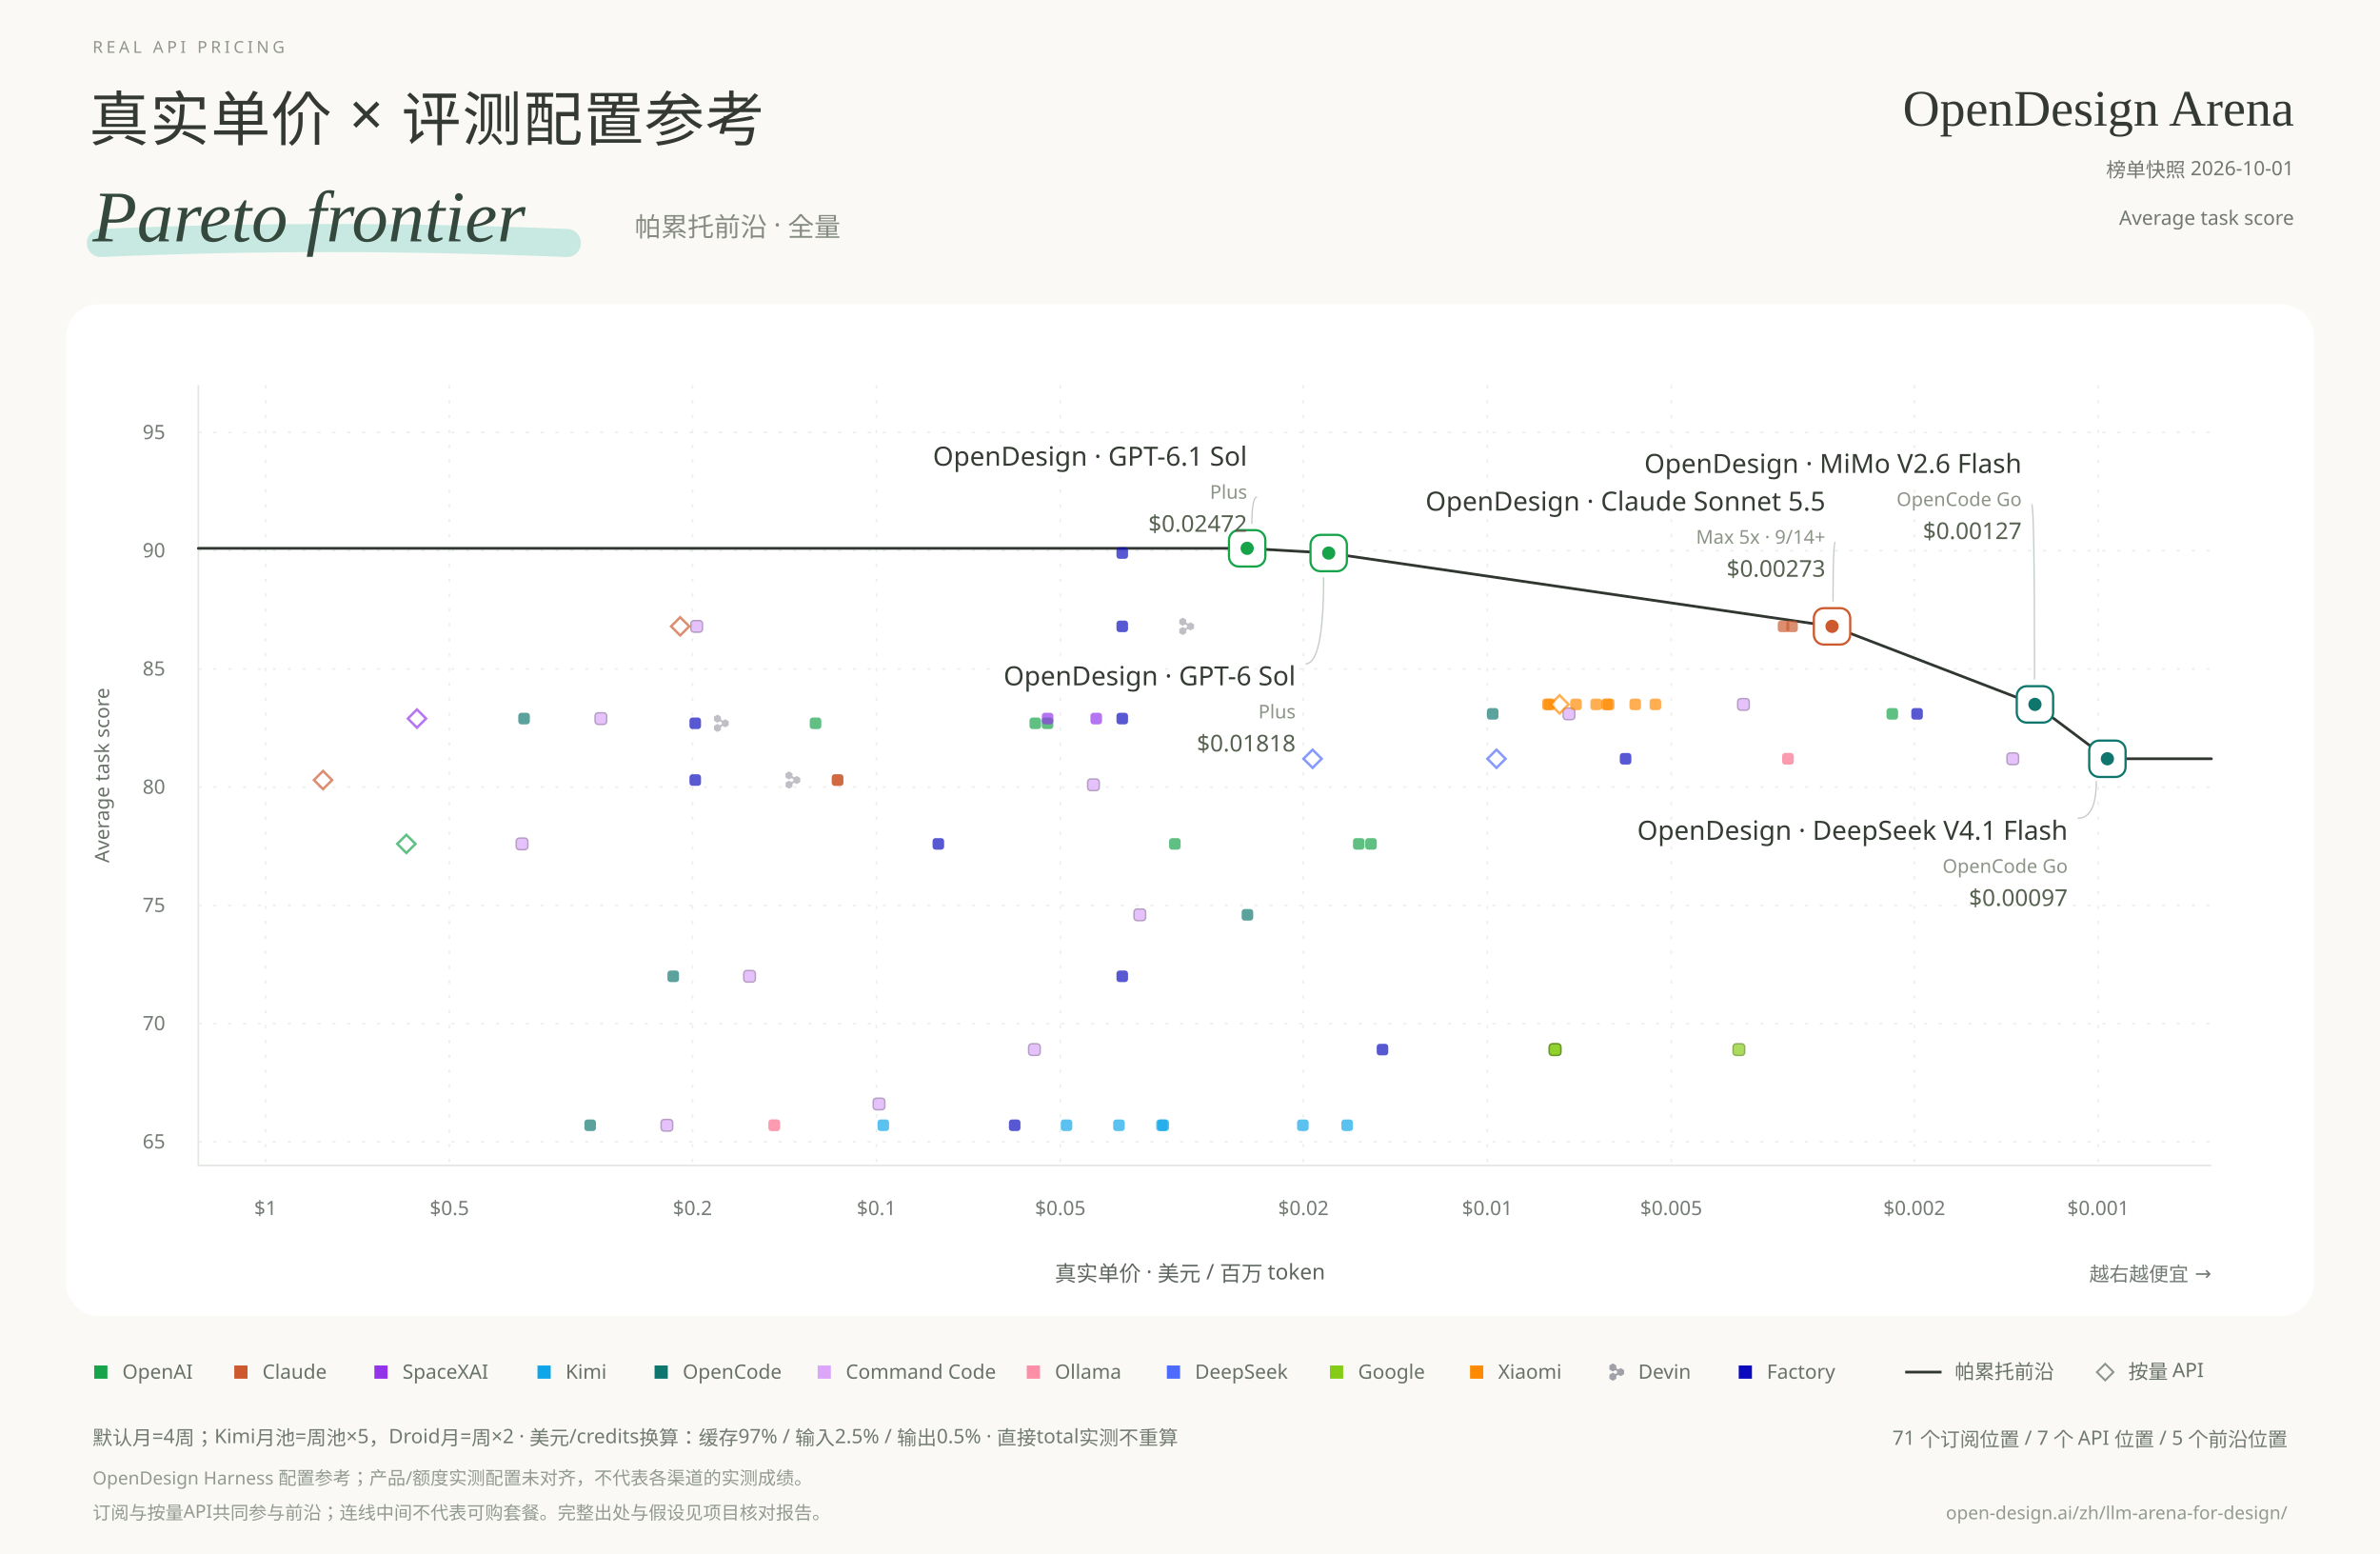
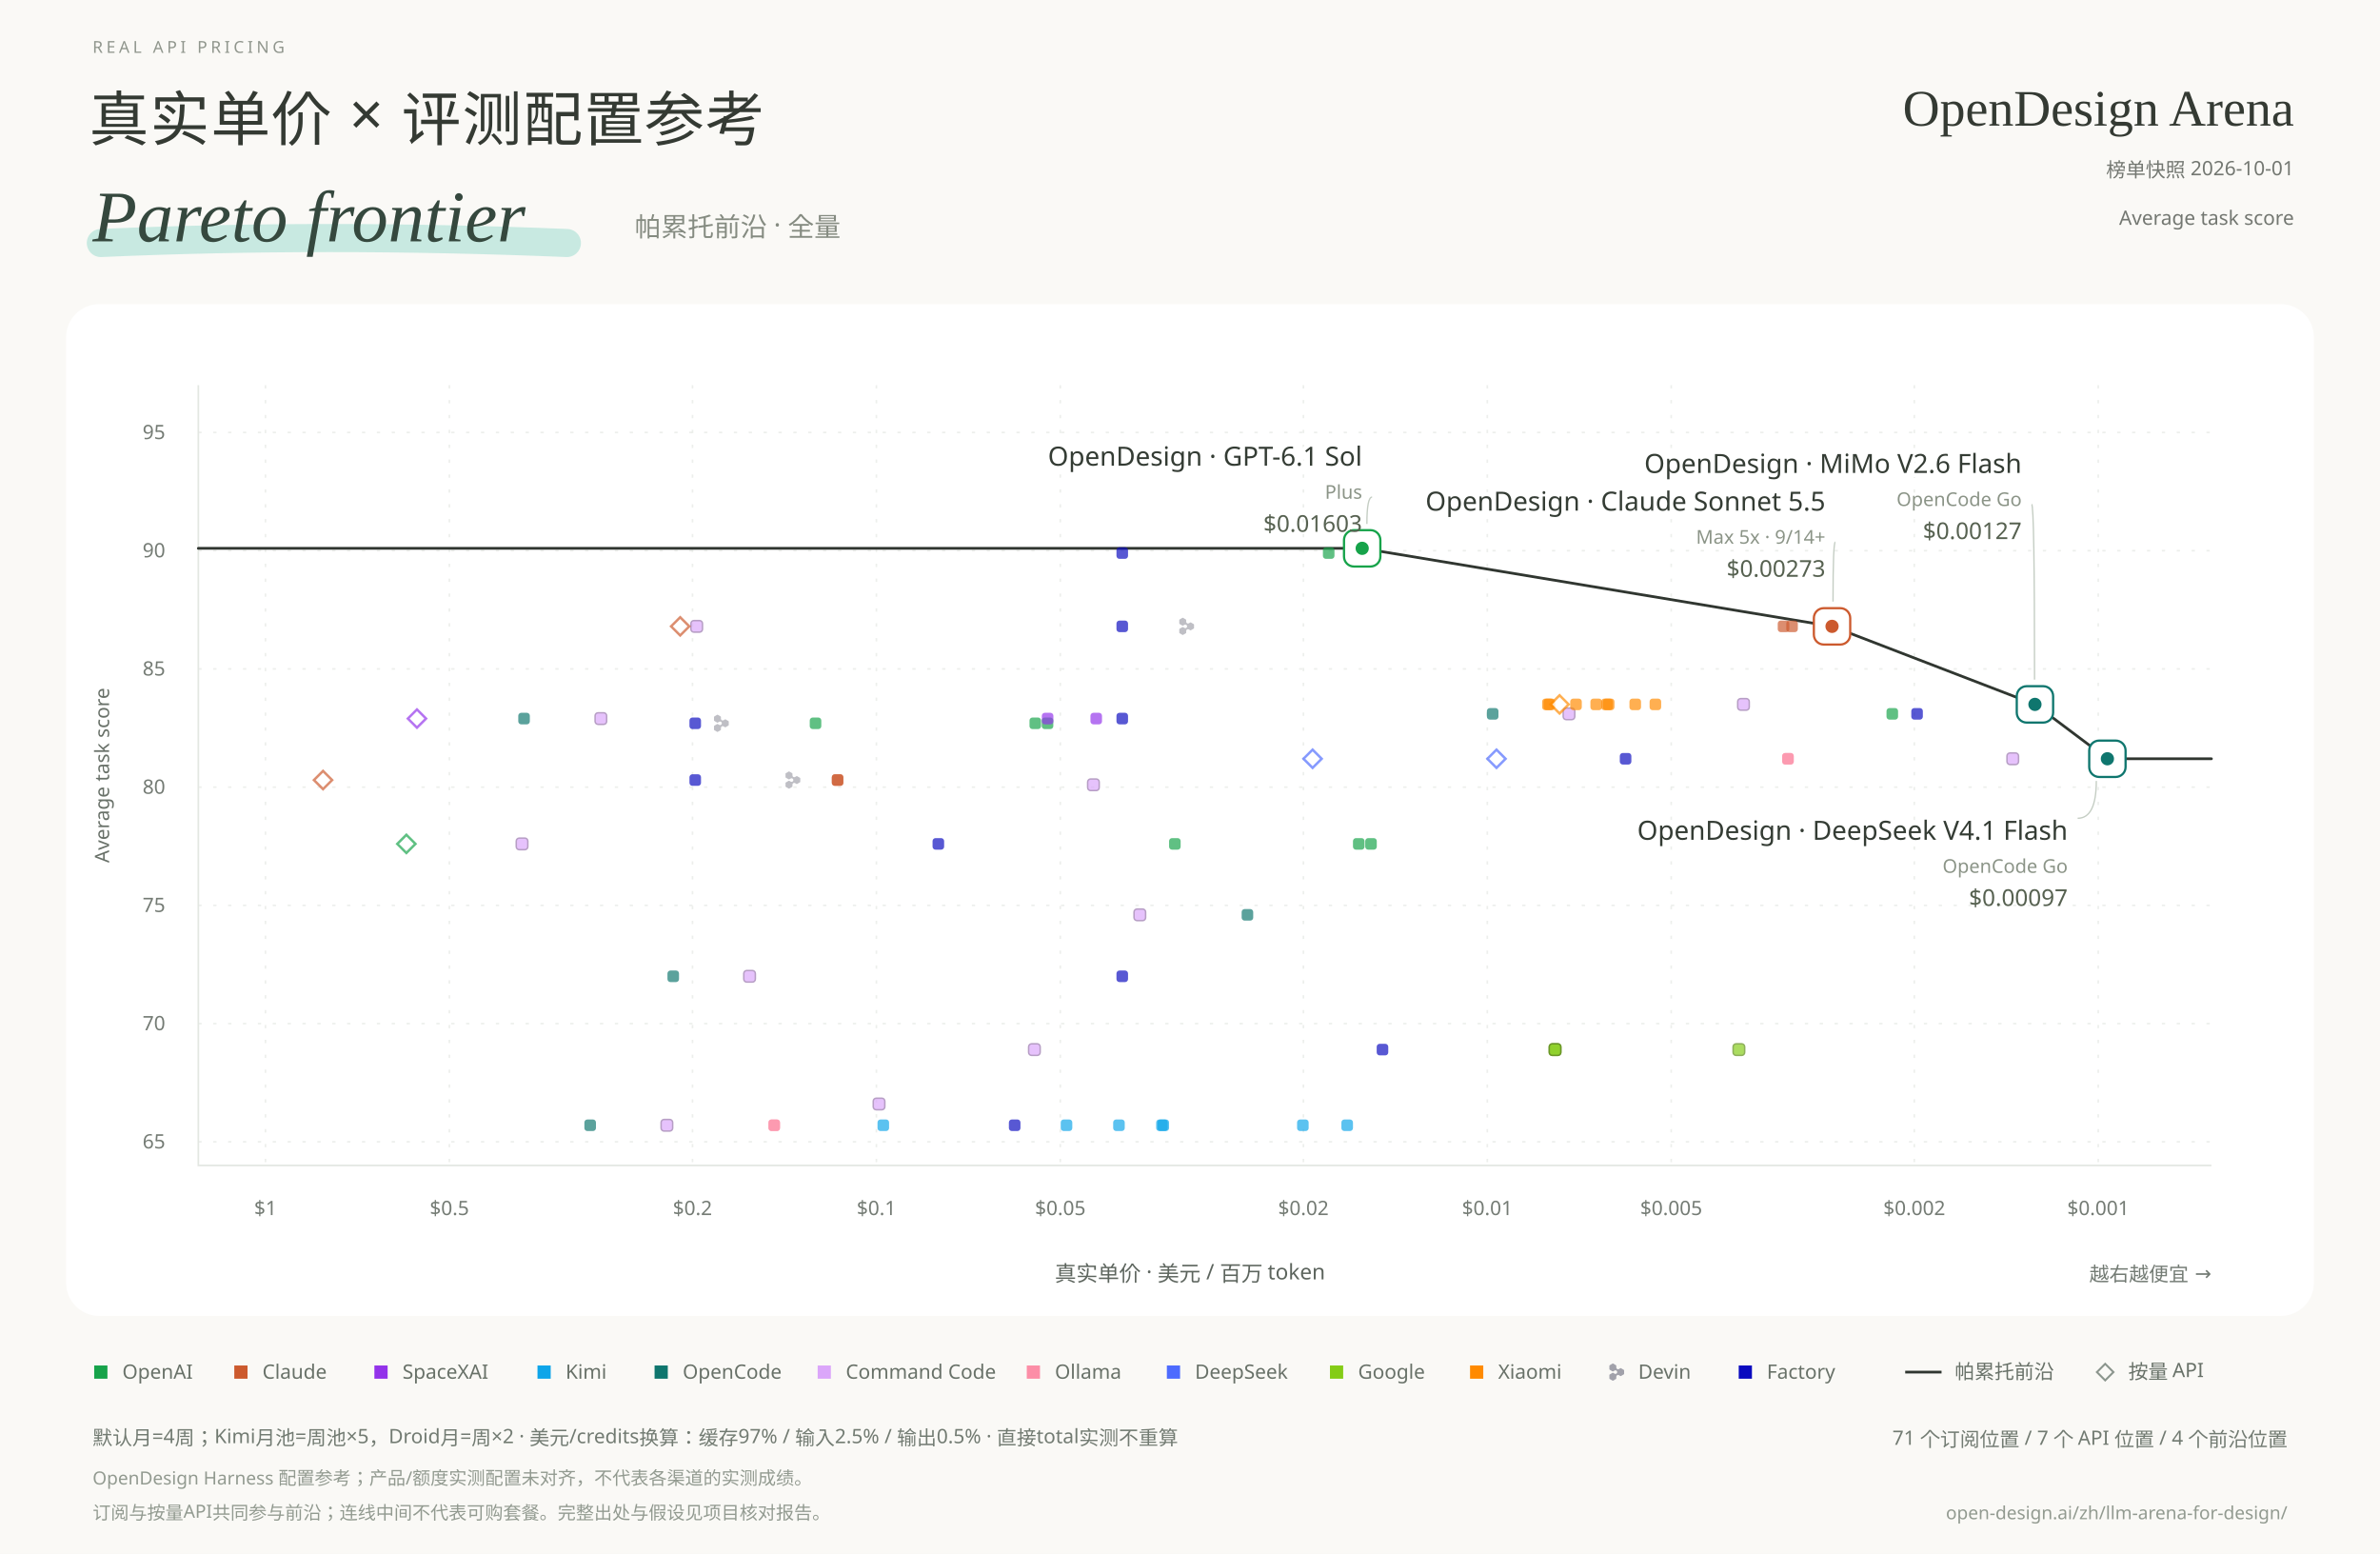
<svg xmlns="http://www.w3.org/2000/svg" width="1440" height="940" viewBox="0 0 1440 940" role="img" aria-labelledby="title desc">
  <style>text{font-family:"Microsoft YaHei","Segoe UI",sans-serif} .serif{font-family:"Times New Roman",serif} .number{font-family:"Segoe UI",sans-serif;font-variant-numeric:tabular-nums} .label-name{paint-order:stroke;stroke:#fff;stroke-width:5px;stroke-linejoin:round} .point:hover{opacity:1}</style>
  <rect width="1440" height="940" fill="#FAF9F6" />
  <text x="56.000" y="32.000" font-size="10" fill="#90968D" text-anchor="start" font-weight="400" letter-spacing="2.1">REAL API PRICING</text>
  <text x="54.000" y="85.000" font-size="36" fill="#343A33" text-anchor="start" font-weight="300" letter-spacing=".8">真实单价 × 评测配置参考</text>
  <path d="M61 147 Q197 141 343 147" stroke="#9FDDD0" stroke-width="17" stroke-linecap="round" opacity=".55" fill="none" />
  <text x="56.000" y="146.000" font-size="44" fill="#35483E" text-anchor="start" font-weight="400" class="serif" font-style="italic">Pareto frontier</text>
  <text x="384.000" y="143.000" font-size="16" fill="#858B81" text-anchor="start" font-weight="300">帕累托前沿 · 全量</text>
  <text x="1388.000" y="76.000" font-size="31" fill="#343A33" text-anchor="end" font-weight="400" class="serif">OpenDesign Arena</text>
  <text x="1388.000" y="107.000" font-size="12" fill="#737771" text-anchor="end" font-weight="400">榜单快照  2026-10-01</text>
  <text x="1388.000" y="136.000" font-size="12" fill="#737771" text-anchor="end" font-weight="400">Average task score</text>
  <rect x="40" y="184" width="1360" height="612" rx="20" fill="#FFFFFF" />
  <path d="M1269.513 233V705" stroke="#E8EBE7" stroke-dasharray="2 7" opacity=".8" />
  <text x="1269.513" y="735.000" font-size="12" fill="#747B74" text-anchor="middle" font-weight="400" class="number">$0.001</text>
  <path d="M1158.244 233V705" stroke="#E8EBE7" stroke-dasharray="2 7" opacity=".8" />
  <text x="1158.244" y="735.000" font-size="12" fill="#747B74" text-anchor="middle" font-weight="400" class="number">$0.002</text>
  <path d="M1011.154 233V705" stroke="#E8EBE7" stroke-dasharray="2 7" opacity=".8" />
  <text x="1011.154" y="735.000" font-size="12" fill="#747B74" text-anchor="middle" font-weight="400" class="number">$0.005</text>
  <path d="M899.885 233V705" stroke="#E8EBE7" stroke-dasharray="2 7" opacity=".8" />
  <text x="899.885" y="735.000" font-size="12" fill="#747B74" text-anchor="middle" font-weight="400" class="number">$0.01</text>
  <path d="M788.615 233V705" stroke="#E8EBE7" stroke-dasharray="2 7" opacity=".8" />
  <text x="788.615" y="735.000" font-size="12" fill="#747B74" text-anchor="middle" font-weight="400" class="number">$0.02</text>
  <path d="M641.526 233V705" stroke="#E8EBE7" stroke-dasharray="2 7" opacity=".8" />
  <text x="641.526" y="735.000" font-size="12" fill="#747B74" text-anchor="middle" font-weight="400" class="number">$0.05</text>
  <path d="M530.256 233V705" stroke="#E8EBE7" stroke-dasharray="2 7" opacity=".8" />
  <text x="530.256" y="735.000" font-size="12" fill="#747B74" text-anchor="middle" font-weight="400" class="number">$0.1</text>
  <path d="M418.987 233V705" stroke="#E8EBE7" stroke-dasharray="2 7" opacity=".8" />
  <text x="418.987" y="735.000" font-size="12" fill="#747B74" text-anchor="middle" font-weight="400" class="number">$0.2</text>
  <path d="M271.897 233V705" stroke="#E8EBE7" stroke-dasharray="2 7" opacity=".8" />
  <text x="271.897" y="735.000" font-size="12" fill="#747B74" text-anchor="middle" font-weight="400" class="number">$0.5</text>
  <path d="M160.628 233V705" stroke="#E8EBE7" stroke-dasharray="2 7" opacity=".8" />
  <text x="160.628" y="735.000" font-size="12" fill="#747B74" text-anchor="middle" font-weight="400" class="number">$1</text>
  <path d="M120 690.697H1338" stroke="#E8EBE7" stroke-dasharray="2 7" opacity=".8" />
  <text x="100.000" y="694.697" font-size="12" fill="#747B74" text-anchor="end" font-weight="400" class="number">65</text>
  <path d="M120 619.182H1338" stroke="#E8EBE7" stroke-dasharray="2 7" opacity=".8" />
  <text x="100.000" y="623.182" font-size="12" fill="#747B74" text-anchor="end" font-weight="400" class="number">70</text>
  <path d="M120 547.667H1338" stroke="#E8EBE7" stroke-dasharray="2 7" opacity=".8" />
  <text x="100.000" y="551.667" font-size="12" fill="#747B74" text-anchor="end" font-weight="400" class="number">75</text>
  <path d="M120 476.152H1338" stroke="#E8EBE7" stroke-dasharray="2 7" opacity=".8" />
  <text x="100.000" y="480.152" font-size="12" fill="#747B74" text-anchor="end" font-weight="400" class="number">80</text>
  <path d="M120 404.636H1338" stroke="#E8EBE7" stroke-dasharray="2 7" opacity=".8" />
  <text x="100.000" y="408.636" font-size="12" fill="#747B74" text-anchor="end" font-weight="400" class="number">85</text>
  <path d="M120 333.121H1338" stroke="#E8EBE7" stroke-dasharray="2 7" opacity=".8" />
  <text x="100.000" y="337.121" font-size="12" fill="#747B74" text-anchor="end" font-weight="400" class="number">90</text>
  <path d="M120 261.606H1338" stroke="#E8EBE7" stroke-dasharray="2 7" opacity=".8" />
  <text x="100.000" y="265.606" font-size="12" fill="#747B74" text-anchor="end" font-weight="400" class="number">95</text>
  <path d="M120 233V705H1338" fill="none" stroke="#E3E7E2" />
  <text x="66.000" y="469.000" font-size="12" fill="#697169" text-anchor="middle" font-weight="400" transform="rotate(-90 66 469.0)">Average task score</text>
  <text x="720.000" y="775.000" font-size="13" fill="#5D655E" text-anchor="middle" font-weight="400">真实单价 · 美元 / 百万 token</text>
  <text x="1338.000" y="775.000" font-size="12" fill="#737B74" text-anchor="end" font-weight="400">越右越便宜 →</text>
-   <path id="frontier" d="M120.000,331.691 L754.591,331.691 L803.915,334.552 L1108.461,378.891 L1231.230,426.091 L1275.066,458.988 L1338.000,458.988" fill="none" stroke="#303630" stroke-width="1.65" stroke-linecap="round" stroke-linejoin="round" />
+   <path id="frontier" d="M120.000,331.691 L824.179,331.691 L1108.461,378.891 L1231.230,426.091 L1275.066,458.988 L1338.000,458.988" fill="none" stroke="#303630" stroke-width="1.65" stroke-linecap="round" stroke-linejoin="round" />
  <g class="point" data-billing="subscription" data-frontier="false" data-price="0.032467532" data-score="77.6" data-x="710.839" data-y="510.479" transform="translate(710.839 510.479)">
    <rect x="-3.5" y="-3.5" width="7" height="7" rx="1.8" fill="#16A34A" opacity=".68" />
  </g>
  <g class="point" data-billing="subscription" data-frontier="false" data-price="0.016233766" data-score="77.6" data-x="822.108" data-y="510.479" transform="translate(822.108 510.479)">
    <rect x="-3.5" y="-3.5" width="7" height="7" rx="1.8" fill="#16A34A" opacity=".68" />
  </g>
  <g class="point" data-billing="subscription" data-frontier="false" data-price="0.015501473" data-score="77.6" data-x="829.517" data-y="510.479" transform="translate(829.517 510.479)">
    <rect x="-3.5" y="-3.5" width="7" height="7" rx="1.8" fill="#16A34A" opacity=".68" />
  </g>
  <g class="point" data-billing="subscription" data-frontier="false" data-price="0.12578616" data-score="82.7" data-x="493.429" data-y="437.533" transform="translate(493.429 437.533)">
    <rect x="-3.5" y="-3.5" width="7" height="7" rx="1.8" fill="#16A34A" opacity=".68" />
  </g>
-   <g class="point" data-billing="subscription" data-frontier="true" data-price="0.018181818" data-score="89.9" data-x="803.915" data-y="334.552" transform="translate(803.915 334.552)">
-     <rect x="-11" y="-11" width="22" height="22" rx="6" fill="#FFF" stroke="#16A34A" stroke-width="1.35" />
-     <circle r="4" fill="#16A34A" />
+   <g class="point" data-billing="subscription" data-frontier="false" data-price="0.018181818" data-score="89.9" data-x="803.915" data-y="334.552" transform="translate(803.915 334.552)">
+     <rect x="-3.5" y="-3.5" width="7" height="7" rx="1.8" fill="#16A34A" opacity=".68" />
  </g>
  <g class="point" data-billing="subscription" data-frontier="false" data-price="0.0021732044" data-score="83.1" data-x="1144.911" data-y="431.812" transform="translate(1144.911 431.812)">
    <rect x="-3.5" y="-3.5" width="7" height="7" rx="1.8" fill="#16A34A" opacity=".68" />
  </g>
-   <g class="point" data-billing="subscription" data-frontier="true" data-price="0.024721879" data-score="90.1" data-x="754.591" data-y="331.691" transform="translate(754.591 331.691)">
+   <g class="point" data-billing="subscription" data-frontier="true" data-price="0.016025641" data-score="90.1" data-x="824.179" data-y="331.691" transform="translate(824.179 331.691)">
    <rect x="-11" y="-11" width="22" height="22" rx="6" fill="#FFF" stroke="#16A34A" stroke-width="1.35" />
    <circle r="4" fill="#16A34A" />
  </g>
  <g class="point" data-billing="subscription" data-frontier="false" data-price="0.052465897" data-score="82.7" data-x="633.798" data-y="437.533" transform="translate(633.798 437.533)">
    <rect x="-3.5" y="-3.5" width="7" height="7" rx="1.8" fill="#16A34A" opacity=".68" />
  </g>
  <g class="point" data-billing="subscription" data-frontier="false" data-price="0.1793722" data-score="82.7" data-x="436.461" data-y="437.533" transform="translate(436.461 437.533)">
    <path transform="translate(-4.46 -5.23) scale(0.091)" d="M0 38.652V14.835C7.06768e-06 13.788 0.546 12.821 1.431 12.298L21.581 0.393C22.467 -0.131 23.558 -0.131 24.444 0.393L44.594 12.298C45.48 12.821 46.025 13.788 46.025 14.835V26.998C46.114 31.04 48.201 34.938 51.872 37.108C55.544 39.277 59.886 39.178 63.351 37.235L73.644 31.153C74.53 30.63 75.621 30.63 76.507 31.153L96.657 43.058C97.543 43.582 98.088 44.549 98.088 45.596V69.406C98.088 70.453 97.543 71.42 96.657 71.943L76.507 83.849C75.621 84.372 74.53 84.372 73.644 83.849L63.434 77.816C59.956 75.828 55.574 75.71 51.873 77.896C48.202 80.065 46.115 83.963 46.026 88.005V100.165C46.026 101.212 45.48 102.179 44.595 102.702L24.445 114.607C23.559 115.131 22.468 115.131 21.582 114.607L1.432 102.702C0.547 102.179 0.001 101.212 0.001 100.165V76.355C0.001 75.308 0.547 74.341 1.432 73.817L21.582 61.912C22.468 61.389 23.559 61.389 24.445 61.912L34.762 68.008C38.222 69.937 42.553 70.031 46.215 67.867C49.916 65.68 52.006 61.737 52.063 57.66C51.975 53.619 49.887 49.303 46.216 47.133C42.545 44.964 38.202 45.063 34.737 47.006L24.397 53.15C23.507 53.679 22.409 53.678 21.52 53.149L1.423 41.184C0.542 40.66 -7.06754e-06 39.695 0 38.652Z" fill="#A1A1AA" opacity="0.68" />
  </g>
  <g class="point" data-billing="subscription" data-frontier="false" data-price="0.031055901" data-score="86.8" data-x="717.974" data-y="378.891" transform="translate(717.974 378.891)">
    <path transform="translate(-4.46 -5.23) scale(0.091)" d="M0 38.652V14.835C7.06768e-06 13.788 0.546 12.821 1.431 12.298L21.581 0.393C22.467 -0.131 23.558 -0.131 24.444 0.393L44.594 12.298C45.48 12.821 46.025 13.788 46.025 14.835V26.998C46.114 31.04 48.201 34.938 51.872 37.108C55.544 39.277 59.886 39.178 63.351 37.235L73.644 31.153C74.53 30.63 75.621 30.63 76.507 31.153L96.657 43.058C97.543 43.582 98.088 44.549 98.088 45.596V69.406C98.088 70.453 97.543 71.42 96.657 71.943L76.507 83.849C75.621 84.372 74.53 84.372 73.644 83.849L63.434 77.816C59.956 75.828 55.574 75.71 51.873 77.896C48.202 80.065 46.115 83.963 46.026 88.005V100.165C46.026 101.212 45.48 102.179 44.595 102.702L24.445 114.607C23.559 115.131 22.468 115.131 21.582 114.607L1.432 102.702C0.547 102.179 0.001 101.212 0.001 100.165V76.355C0.001 75.308 0.547 74.341 1.432 73.817L21.582 61.912C22.468 61.389 23.559 61.389 24.445 61.912L34.762 68.008C38.222 69.937 42.553 70.031 46.215 67.867C49.916 65.68 52.006 61.737 52.063 57.66C51.975 53.619 49.887 49.303 46.216 47.133C42.545 44.964 38.202 45.063 34.737 47.006L24.397 53.15C23.507 53.679 22.409 53.678 21.52 53.149L1.423 41.184C0.542 40.66 -7.06754e-06 39.695 0 38.652Z" fill="#A1A1AA" opacity="0.68" />
  </g>
  <g class="point" data-billing="subscription" data-frontier="false" data-price="0.1369863" data-score="80.3" data-x="479.737" data-y="471.861" transform="translate(479.737 471.861)">
    <path transform="translate(-4.46 -5.23) scale(0.091)" d="M0 38.652V14.835C7.06768e-06 13.788 0.546 12.821 1.431 12.298L21.581 0.393C22.467 -0.131 23.558 -0.131 24.444 0.393L44.594 12.298C45.48 12.821 46.025 13.788 46.025 14.835V26.998C46.114 31.04 48.201 34.938 51.872 37.108C55.544 39.277 59.886 39.178 63.351 37.235L73.644 31.153C74.53 30.63 75.621 30.63 76.507 31.153L96.657 43.058C97.543 43.582 98.088 44.549 98.088 45.596V69.406C98.088 70.453 97.543 71.42 96.657 71.943L76.507 83.849C75.621 84.372 74.53 84.372 73.644 83.849L63.434 77.816C59.956 75.828 55.574 75.71 51.873 77.896C48.202 80.065 46.115 83.963 46.026 88.005V100.165C46.026 101.212 45.48 102.179 44.595 102.702L24.445 114.607C23.559 115.131 22.468 115.131 21.582 114.607L1.432 102.702C0.547 102.179 0.001 101.212 0.001 100.165V76.355C0.001 75.308 0.547 74.341 1.432 73.817L21.582 61.912C22.468 61.389 23.559 61.389 24.445 61.912L34.762 68.008C38.222 69.937 42.553 70.031 46.215 67.867C49.916 65.68 52.006 61.737 52.063 57.66C51.975 53.619 49.887 49.303 46.216 47.133C42.545 44.964 38.202 45.063 34.737 47.006L24.397 53.15C23.507 53.679 22.409 53.678 21.52 53.149L1.423 41.184C0.542 40.66 -7.06754e-06 39.695 0 38.652Z" fill="#A1A1AA" opacity="0.68" />
  </g>
  <g class="point" data-billing="subscription" data-frontier="false" data-price="0.0077450601" data-score="68.9" data-x="940.904" data-y="634.915" transform="translate(940.904 634.915)">
    <rect x="-3.5" y="-3.5" width="7" height="7" rx="1.8" fill="#84CC16" opacity=".68" stroke="#5A8B0F" stroke-width=".9" />
  </g>
  <g class="point" data-billing="subscription" data-frontier="false" data-price="0.0077481596" data-score="68.9" data-x="940.840" data-y="634.915" transform="translate(940.840 634.915)">
    <rect x="-3.5" y="-3.5" width="7" height="7" rx="1.8" fill="#84CC16" opacity=".68" stroke="#5A8B0F" stroke-width=".9" />
  </g>
  <g class="point" data-billing="subscription" data-frontier="false" data-price="0.0038742735" data-score="68.9" data-x="1052.101" data-y="634.915" transform="translate(1052.101 634.915)">
    <rect x="-3.5" y="-3.5" width="7" height="7" rx="1.8" fill="#84CC16" opacity=".68" stroke="#5A8B0F" stroke-width=".9" />
  </g>
  <g class="point" data-billing="subscription" data-frontier="false" data-price="0.11574074" data-score="80.3" data-x="506.790" data-y="471.861" transform="translate(506.790 471.861)">
    <rect x="-3.5" y="-3.5" width="7" height="7" rx="1.8" fill="#CC5A2E" opacity=".68" />
  </g>
  <g class="point" data-billing="subscription" data-frontier="false" data-price="0.052447552" data-score="82.9" data-x="633.854" data-y="434.673" transform="translate(633.854 434.673)">
    <rect x="-3.5" y="-3.5" width="7" height="7" rx="1.8" fill="#9333EA" opacity=".68" />
  </g>
  <g class="point" data-billing="subscription" data-frontier="false" data-price="0.043668122" data-score="82.9" data-x="663.262" data-y="434.673" transform="translate(663.262 434.673)">
    <rect x="-3.5" y="-3.5" width="7" height="7" rx="1.8" fill="#9333EA" opacity=".68" />
  </g>
  <g class="point" data-billing="subscription" data-frontier="false" data-price="0.02004111" data-score="65.7" data-x="788.286" data-y="680.685" transform="translate(788.286 680.685)">
    <rect x="-3.5" y="-3.5" width="7" height="7" rx="1.8" fill="#0EA5E9" opacity=".68" />
  </g>
  <g class="point" data-billing="subscription" data-frontier="false" data-price="0.048843188" data-score="65.7" data-x="645.283" data-y="680.685" transform="translate(645.283 680.685)">
    <rect x="-3.5" y="-3.5" width="7" height="7" rx="1.8" fill="#0EA5E9" opacity=".68" />
  </g>
  <g class="point" data-billing="subscription" data-frontier="false" data-price="0.016957862" data-score="65.7" data-x="815.103" data-y="680.685" transform="translate(815.103 680.685)">
    <rect x="-3.5" y="-3.5" width="7" height="7" rx="1.8" fill="#0EA5E9" opacity=".68" />
  </g>
  <g class="point" data-billing="subscription" data-frontier="false" data-price="0.097435897" data-score="65.7" data-x="534.426" data-y="680.685" transform="translate(534.426 680.685)">
    <rect x="-3.5" y="-3.5" width="7" height="7" rx="1.8" fill="#0EA5E9" opacity=".68" />
  </g>
  <g class="point" data-billing="subscription" data-frontier="false" data-price="0.04008222" data-score="65.7" data-x="677.017" data-y="680.685" transform="translate(677.017 680.685)">
    <rect x="-3.5" y="-3.5" width="7" height="7" rx="1.8" fill="#0EA5E9" opacity=".68" />
  </g>
  <g class="point" data-billing="subscription" data-frontier="false" data-price="0.033915725" data-score="65.7" data-x="703.833" data-y="680.685" transform="translate(703.833 680.685)">
    <rect x="-3.5" y="-3.5" width="7" height="7" rx="1.8" fill="#0EA5E9" opacity=".68" />
  </g>
  <g class="point" data-billing="subscription" data-frontier="false" data-price="0.034087016" data-score="65.7" data-x="703.025" data-y="680.685" transform="translate(703.025 680.685)">
    <rect x="-3.5" y="-3.5" width="7" height="7" rx="1.8" fill="#0EA5E9" opacity=".68" />
  </g>
  <g class="point" data-billing="subscription" data-frontier="false" data-price="0.37735849" data-score="82.9" data-x="317.072" data-y="434.673" transform="translate(317.072 434.673)">
    <rect x="-3.5" y="-3.5" width="7" height="7" rx="1.8" fill="#0F766E" opacity=".68" />
  </g>
  <g class="point" data-billing="subscription" data-frontier="false" data-price="0.0098000784" data-score="83.1" data-x="903.127" data-y="431.812" transform="translate(903.127 431.812)">
    <rect x="-3.5" y="-3.5" width="7" height="7" rx="1.8" fill="#0F766E" opacity=".68" />
  </g>
  <g class="point" data-billing="subscription" data-frontier="false" data-price="0.29411765" data-score="65.7" data-x="357.078" data-y="680.685" transform="translate(357.078 680.685)">
    <rect x="-3.5" y="-3.5" width="7" height="7" rx="1.8" fill="#0F766E" opacity=".68" />
  </g>
  <g class="point" data-billing="subscription" data-frontier="true" data-price="0.0012693255" data-score="83.5" data-x="1231.230" data-y="426.091" transform="translate(1231.230 426.091)">
    <rect x="-11" y="-11" width="22" height="22" rx="6" fill="#FFF" stroke="#0F766E" stroke-width="1.35" />
    <circle r="4" fill="#0F766E" />
  </g>
  <g class="point" data-billing="subscription" data-frontier="false" data-price="0.21505376" data-score="72" data-x="407.338" data-y="590.576" transform="translate(407.338 590.576)">
    <rect x="-3.5" y="-3.5" width="7" height="7" rx="1.8" fill="#0F766E" opacity=".68" />
  </g>
  <g class="point" data-billing="subscription" data-frontier="true" data-price="0.00096599691" data-score="81.2" data-x="1275.066" data-y="458.988" transform="translate(1275.066 458.988)">
    <rect x="-11" y="-11" width="22" height="22" rx="6" fill="#FFF" stroke="#0F766E" stroke-width="1.35" />
    <circle r="4" fill="#0F766E" />
  </g>
  <g class="point" data-billing="subscription" data-frontier="false" data-price="0.024697456" data-score="74.6" data-x="754.749" data-y="553.388" transform="translate(754.749 553.388)">
    <rect x="-3.5" y="-3.5" width="7" height="7" rx="1.8" fill="#0F766E" opacity=".68" />
  </g>
  <g class="point" data-billing="subscription" data-frontier="false" data-price="0.38022814" data-score="77.6" data-x="315.856" data-y="510.479" transform="translate(315.856 510.479)">
    <rect x="-3.5" y="-3.5" width="7" height="7" rx="1.8" fill="#DBA6FA" opacity=".68" stroke="#9571AA" stroke-width=".9" />
  </g>
  <g class="point" data-billing="subscription" data-frontier="false" data-price="0.0013799956" data-score="81.2" data-x="1217.810" data-y="458.988" transform="translate(1217.810 458.988)">
    <rect x="-3.5" y="-3.5" width="7" height="7" rx="1.8" fill="#DBA6FA" opacity=".68" stroke="#9571AA" stroke-width=".9" />
  </g>
  <g class="point" data-billing="subscription" data-frontier="false" data-price="0.055126792" data-score="68.9" data-x="625.856" data-y="634.915" transform="translate(625.856 634.915)">
    <rect x="-3.5" y="-3.5" width="7" height="7" rx="1.8" fill="#DBA6FA" opacity=".68" stroke="#9571AA" stroke-width=".9" />
  </g>
  <g class="point" data-billing="subscription" data-frontier="false" data-price="0.16129032" data-score="72" data-x="453.518" data-y="590.576" transform="translate(453.518 590.576)">
    <rect x="-3.5" y="-3.5" width="7" height="7" rx="1.8" fill="#DBA6FA" opacity=".68" stroke="#9571AA" stroke-width=".9" />
  </g>
  <g class="point" data-billing="subscription" data-frontier="false" data-price="0.28248588" data-score="82.9" data-x="363.555" data-y="434.673" transform="translate(363.555 434.673)">
    <rect x="-3.5" y="-3.5" width="7" height="7" rx="1.8" fill="#DBA6FA" opacity=".68" stroke="#9571AA" stroke-width=".9" />
  </g>
  <g class="point" data-billing="subscription" data-frontier="false" data-price="0.0073502389" data-score="83.1" data-x="949.303" data-y="431.812" transform="translate(949.303 431.812)">
    <rect x="-3.5" y="-3.5" width="7" height="7" rx="1.8" fill="#DBA6FA" opacity=".68" stroke="#9571AA" stroke-width=".9" />
  </g>
  <g class="point" data-billing="subscription" data-frontier="false" data-price="0.03705076" data-score="74.6" data-x="689.641" data-y="553.388" transform="translate(689.641 553.388)">
    <rect x="-3.5" y="-3.5" width="7" height="7" rx="1.8" fill="#DBA6FA" opacity=".68" stroke="#9571AA" stroke-width=".9" />
  </g>
  <g class="point" data-billing="subscription" data-frontier="false" data-price="0.044130627" data-score="80.1" data-x="661.570" data-y="474.721" transform="translate(661.570 474.721)">
    <rect x="-3.5" y="-3.5" width="7" height="7" rx="1.8" fill="#DBA6FA" opacity=".68" stroke="#9571AA" stroke-width=".9" />
  </g>
  <g class="point" data-billing="subscription" data-frontier="false" data-price="0.099009901" data-score="66.6" data-x="531.854" data-y="667.812" transform="translate(531.854 667.812)">
    <rect x="-3.5" y="-3.5" width="7" height="7" rx="1.8" fill="#DBA6FA" opacity=".68" stroke="#9571AA" stroke-width=".9" />
  </g>
  <g class="point" data-billing="subscription" data-frontier="false" data-price="0.22026432" data-score="65.7" data-x="403.494" data-y="680.685" transform="translate(403.494 680.685)">
    <rect x="-3.5" y="-3.5" width="7" height="7" rx="1.8" fill="#DBA6FA" opacity=".68" stroke="#9571AA" stroke-width=".9" />
  </g>
  <g class="point" data-billing="subscription" data-frontier="false" data-price="0.0038079281" data-score="83.5" data-x="1054.874" data-y="426.091" transform="translate(1054.874 426.091)">
    <rect x="-3.5" y="-3.5" width="7" height="7" rx="1.8" fill="#DBA6FA" opacity=".68" stroke="#9571AA" stroke-width=".9" />
  </g>
  <g class="point" data-billing="subscription" data-frontier="false" data-price="0.19685039" data-score="86.8" data-x="421.535" data-y="378.891" transform="translate(421.535 378.891)">
    <rect x="-3.5" y="-3.5" width="7" height="7" rx="1.8" fill="#DBA6FA" opacity=".68" stroke="#9571AA" stroke-width=".9" />
  </g>
  <g class="point" data-billing="subscription" data-frontier="false" data-price="0.0032199897" data-score="81.2" data-x="1081.796" data-y="458.988" transform="translate(1081.796 458.988)">
    <rect x="-3.5" y="-3.5" width="7" height="7" rx="1.8" fill="#FC8EA7" opacity=".68" />
  </g>
  <g class="point" data-billing="subscription" data-frontier="false" data-price="0.14695077" data-score="65.7" data-x="468.465" data-y="680.685" transform="translate(468.465 680.685)">
    <rect x="-3.5" y="-3.5" width="7" height="7" rx="1.8" fill="#FC8EA7" opacity=".68" />
  </g>
  <g class="point" data-billing="subscription" data-frontier="false" data-price="0.0032200001" data-score="81.2" data-x="1081.795" data-y="458.988" transform="translate(1081.795 458.988)">
    <rect x="-3.5" y="-3.5" width="7" height="7" rx="1.8" fill="#FC8EA7" opacity=".68" />
  </g>
  <g class="point" data-billing="subscription" data-frontier="false" data-price="0.14699397" data-score="65.7" data-x="468.418" data-y="680.685" transform="translate(468.418 680.685)">
    <rect x="-3.5" y="-3.5" width="7" height="7" rx="1.8" fill="#FC8EA7" opacity=".68" />
  </g>
  <g class="point" data-billing="subscription" data-frontier="false" data-price="0.0079575597" data-score="83.5" data-x="936.559" data-y="426.091" transform="translate(936.559 426.091)">
    <rect x="-3.5" y="-3.5" width="7" height="7" rx="1.8" fill="#FF8A00" opacity=".68" />
  </g>
  <g class="point" data-billing="subscription" data-frontier="false" data-price="0.0063694268" data-score="83.5" data-x="972.295" data-y="426.091" transform="translate(972.295 426.091)">
    <rect x="-3.5" y="-3.5" width="7" height="7" rx="1.8" fill="#FF8A00" opacity=".68" />
  </g>
  <g class="point" data-billing="subscription" data-frontier="false" data-price="0.0079129575" data-score="83.5" data-x="937.462" data-y="426.091" transform="translate(937.462 426.091)">
    <rect x="-3.5" y="-3.5" width="7" height="7" rx="1.8" fill="#FF8A00" opacity=".68" />
  </g>
  <g class="point" data-billing="subscription" data-frontier="false" data-price="0.0063291139" data-score="83.5" data-x="973.314" data-y="426.091" transform="translate(973.314 426.091)">
    <rect x="-3.5" y="-3.5" width="7" height="7" rx="1.8" fill="#FF8A00" opacity=".68" />
  </g>
  <g class="point" data-billing="subscription" data-frontier="false" data-price="0.0071581961" data-score="83.5" data-x="953.553" data-y="426.091" transform="translate(953.553 426.091)">
    <rect x="-3.5" y="-3.5" width="7" height="7" rx="1.8" fill="#FF8A00" opacity=".68" />
  </g>
  <g class="point" data-billing="subscription" data-frontier="false" data-price="0.005726065" data-score="83.5" data-x="989.388" data-y="426.091" transform="translate(989.388 426.091)">
    <rect x="-3.5" y="-3.5" width="7" height="7" rx="1.8" fill="#FF8A00" opacity=".68" />
  </g>
  <g class="point" data-billing="subscription" data-frontier="false" data-price="0.0066339392" data-score="83.5" data-x="965.763" data-y="426.091" transform="translate(965.763 426.091)">
    <rect x="-3.5" y="-3.5" width="7" height="7" rx="1.8" fill="#FF8A00" opacity=".68" />
  </g>
  <g class="point" data-billing="subscription" data-frontier="false" data-price="0.0053072922" data-score="83.5" data-x="1001.579" data-y="426.091" transform="translate(1001.579 426.091)">
    <rect x="-3.5" y="-3.5" width="7" height="7" rx="1.8" fill="#FF8A00" opacity=".68" />
  </g>
  <g class="point" data-billing="subscription" data-frontier="false" data-price="0.11575414" data-score="80.3" data-x="506.771" data-y="471.861" transform="translate(506.771 471.861)">
    <rect x="-3.5" y="-3.5" width="7" height="7" rx="1.8" fill="#CC5A2E" opacity=".68" />
  </g>
  <g class="point" data-billing="subscription" data-frontier="false" data-price="0.0032743942" data-score="86.8" data-x="1079.106" data-y="378.891" transform="translate(1079.106 378.891)">
    <rect x="-3.5" y="-3.5" width="7" height="7" rx="1.8" fill="#CC5A2E" opacity=".68" />
  </g>
  <g class="point" data-billing="subscription" data-frontier="false" data-price="0.0031707781" data-score="86.8" data-x="1084.268" data-y="378.891" transform="translate(1084.268 378.891)">
    <rect x="-3.5" y="-3.5" width="7" height="7" rx="1.8" fill="#CC5A2E" opacity=".68" />
  </g>
  <g class="point" data-billing="subscription" data-frontier="true" data-price="0.0027271736" data-score="86.8" data-x="1108.461" data-y="378.891" transform="translate(1108.461 378.891)">
    <rect x="-11" y="-11" width="22" height="22" rx="6" fill="#FFF" stroke="#CC5A2E" stroke-width="1.35" />
    <circle r="4" fill="#CC5A2E" />
  </g>
  <g class="point" data-billing="subscription" data-frontier="false" data-price="0.054945055" data-score="82.7" data-x="626.386" data-y="437.533" transform="translate(626.386 437.533)">
    <rect x="-3.5" y="-3.5" width="7" height="7" rx="1.8" fill="#16A34A" opacity=".68" />
  </g>
  <g class="point" data-billing="subscription" data-frontier="false" data-price="0.19794141" data-score="80.3" data-x="420.648" data-y="471.861" transform="translate(420.648 471.861)">
    <rect x="-3.5" y="-3.5" width="7" height="7" rx="1.8" fill="#0A0ABF" opacity=".68" />
  </g>
  <g class="point" data-billing="subscription" data-frontier="false" data-price="0.039588282" data-score="86.8" data-x="679.007" data-y="378.891" transform="translate(679.007 378.891)">
    <rect x="-3.5" y="-3.5" width="7" height="7" rx="1.8" fill="#0A0ABF" opacity=".68" />
  </g>
  <g class="point" data-billing="subscription" data-frontier="false" data-price="0.19794141" data-score="82.7" data-x="420.648" data-y="437.533" transform="translate(420.648 437.533)">
    <rect x="-3.5" y="-3.5" width="7" height="7" rx="1.8" fill="#0A0ABF" opacity=".68" />
  </g>
  <g class="point" data-billing="subscription" data-frontier="false" data-price="0.039588282" data-score="89.9" data-x="679.007" data-y="334.552" transform="translate(679.007 334.552)">
    <rect x="-3.5" y="-3.5" width="7" height="7" rx="1.8" fill="#0A0ABF" opacity=".68" />
  </g>
  <g class="point" data-billing="subscription" data-frontier="false" data-price="0.0019794141" data-score="83.1" data-x="1159.905" data-y="431.812" transform="translate(1159.905 431.812)">
    <rect x="-3.5" y="-3.5" width="7" height="7" rx="1.8" fill="#0A0ABF" opacity=".68" />
  </g>
  <g class="point" data-billing="subscription" data-frontier="false" data-price="0.079176564" data-score="77.6" data-x="567.738" data-y="510.479" transform="translate(567.738 510.479)">
    <rect x="-3.5" y="-3.5" width="7" height="7" rx="1.8" fill="#0A0ABF" opacity=".68" />
  </g>
  <g class="point" data-billing="subscription" data-frontier="false" data-price="0.014845606" data-score="68.9" data-x="836.457" data-y="634.915" transform="translate(836.457 634.915)">
    <rect x="-3.5" y="-3.5" width="7" height="7" rx="1.8" fill="#0A0ABF" opacity=".68" />
  </g>
  <g class="point" data-billing="subscription" data-frontier="false" data-price="0.039588282" data-score="82.9" data-x="679.007" data-y="434.673" transform="translate(679.007 434.673)">
    <rect x="-3.5" y="-3.5" width="7" height="7" rx="1.8" fill="#0A0ABF" opacity=".68" />
  </g>
  <g class="point" data-billing="subscription" data-frontier="false" data-price="0.059382423" data-score="65.7" data-x="613.919" data-y="680.685" transform="translate(613.919 680.685)">
    <rect x="-3.5" y="-3.5" width="7" height="7" rx="1.8" fill="#0A0ABF" opacity=".68" />
  </g>
  <g class="point" data-billing="subscription" data-frontier="false" data-price="0.039588282" data-score="72" data-x="679.007" data-y="590.576" transform="translate(679.007 590.576)">
    <rect x="-3.5" y="-3.5" width="7" height="7" rx="1.8" fill="#0A0ABF" opacity=".68" />
  </g>
  <g class="point" data-billing="subscription" data-frontier="false" data-price="0.0059382423" data-score="81.2" data-x="983.547" data-y="458.988" transform="translate(983.547 458.988)">
    <rect x="-3.5" y="-3.5" width="7" height="7" rx="1.8" fill="#0A0ABF" opacity=".68" />
  </g>
  <g class="point" data-billing="metered" data-frontier="false" data-price="0.00966" data-score="81.2" data-x="905.438" data-y="458.988" transform="translate(905.438 458.988)">
    <path d="M0 -5.5L5.5 0 0 5.5 -5.5 0Z" fill="white" stroke="#4D6BFE" stroke-width="1.5" opacity=".68" />
  </g>
  <g class="point" data-billing="metered" data-frontier="false" data-price="0.01932" data-score="81.2" data-x="794.168" data-y="458.988" transform="translate(794.168 458.988)">
    <path d="M0 -5.5L5.5 0 0 5.5 -5.5 0Z" fill="white" stroke="#4D6BFE" stroke-width="1.5" opacity=".68" />
  </g>
  <g class="point" data-billing="metered" data-frontier="false" data-price="0.588" data-score="77.6" data-x="245.873" data-y="510.479" transform="translate(245.873 510.479)">
    <path d="M0 -5.5L5.5 0 0 5.5 -5.5 0Z" fill="white" stroke="#16A34A" stroke-width="1.5" opacity=".68" />
  </g>
  <g class="point" data-billing="metered" data-frontier="false" data-price="0.565" data-score="82.9" data-x="252.278" data-y="434.673" transform="translate(252.278 434.673)">
    <path d="M0 -5.5L5.5 0 0 5.5 -5.5 0Z" fill="white" stroke="#9333EA" stroke-width="1.5" opacity=".68" />
  </g>
  <g class="point" data-billing="metered" data-frontier="false" data-price="0.007616" data-score="83.5" data-x="943.602" data-y="426.091" transform="translate(943.602 426.091)">
    <path d="M0 -5.5L5.5 0 0 5.5 -5.5 0Z" fill="white" stroke="#FF8A00" stroke-width="1.5" opacity=".68" />
  </g>
  <g class="point" data-billing="metered" data-frontier="false" data-price="0.805" data-score="80.3" data-x="195.449" data-y="471.861" transform="translate(195.449 471.861)">
    <path d="M0 -5.5L5.5 0 0 5.5 -5.5 0Z" fill="white" stroke="#CC5A2E" stroke-width="1.5" opacity=".68" />
  </g>
  <g class="point" data-billing="metered" data-frontier="false" data-price="0.2095" data-score="86.8" data-x="411.538" data-y="378.891" transform="translate(411.538 378.891)">
    <path d="M0 -5.5L5.5 0 0 5.5 -5.5 0Z" fill="white" stroke="#CC5A2E" stroke-width="1.5" opacity=".68" />
  </g>
  <g class="front-label" data-model="gpt-6.1-sol">
-     <path d="M757.441,316.964Q757.441,300.691 760.591,300.691" stroke="#C4CDC3" stroke-width=".8" fill="none" />
-     <text x="754.591" y="281.691" font-size="16" fill="#343C34" text-anchor="end" font-weight="400" class="label-name">OpenDesign · GPT-6.1 Sol</text>
-     <text x="754.591" y="301.691" font-size="11.5" fill="#8B9487" text-anchor="end" font-weight="400">Plus</text>
-     <text x="754.591" y="321.691" font-size="14" fill="#566150" text-anchor="end" font-weight="400" class="number">$0.02472</text>
-   </g>
-   <g class="front-label" data-model="gpt-6-sol">
-     <path d="M800.847,349.234Q800.847,401.552 789.915,401.552" stroke="#C4CDC3" stroke-width=".8" fill="none" />
-     <text x="783.915" y="414.552" font-size="16" fill="#343C34" text-anchor="end" font-weight="400" class="label-name">OpenDesign · GPT-6 Sol</text>
-     <text x="783.915" y="434.552" font-size="11.5" fill="#8B9487" text-anchor="end" font-weight="400">Plus</text>
-     <text x="783.915" y="454.552" font-size="14" fill="#566150" text-anchor="end" font-weight="400" class="number">$0.01818</text>
+     <path d="M827.029,316.964Q827.029,300.691 830.179,300.691" stroke="#C4CDC3" stroke-width=".8" fill="none" />
+     <text x="824.179" y="281.691" font-size="16" fill="#343C34" text-anchor="end" font-weight="400" class="label-name">OpenDesign · GPT-6.1 Sol</text>
+     <text x="824.179" y="301.691" font-size="11.5" fill="#8B9487" text-anchor="end" font-weight="400">Plus</text>
+     <text x="824.179" y="321.691" font-size="14" fill="#566150" text-anchor="end" font-weight="400" class="number">$0.01603</text>
  </g>
  <g class="front-label" data-model="claude-sonnet-5.5">
    <path d="M1109.049,363.902Q1109.049,327.891 1110.461,327.891" stroke="#C4CDC3" stroke-width=".8" fill="none" />
    <text x="1104.461" y="308.891" font-size="16" fill="#343C34" text-anchor="end" font-weight="400" class="label-name">OpenDesign · Claude Sonnet 5.5</text>
    <text x="1104.461" y="328.891" font-size="11.5" fill="#8B9487" text-anchor="end" font-weight="400">Max 5x · 9/14+</text>
    <text x="1104.461" y="348.891" font-size="14" fill="#566150" text-anchor="end" font-weight="400" class="number">$0.00273</text>
  </g>
  <g class="front-label" data-model="mimo-v2.6-flash">
    <path d="M1230.982,411.093Q1230.982,305.091 1229.230,305.091" stroke="#C4CDC3" stroke-width=".8" fill="none" />
    <text x="1223.230" y="286.091" font-size="16" fill="#343C34" text-anchor="end" font-weight="400" class="label-name">OpenDesign · MiMo V2.6 Flash</text>
    <text x="1223.230" y="306.091" font-size="11.5" fill="#8B9487" text-anchor="end" font-weight="400">OpenCode Go</text>
    <text x="1223.230" y="326.091" font-size="14" fill="#566150" text-anchor="end" font-weight="400" class="number">$0.00127</text>
  </g>
  <g class="front-label" data-model="deepseek-v4.1-flash">
    <path d="M1268.358,472.404Q1268.358,494.988 1257.066,494.988" stroke="#C4CDC3" stroke-width=".8" fill="none" />
    <text x="1251.066" y="507.988" font-size="16" fill="#343C34" text-anchor="end" font-weight="400" class="label-name">OpenDesign · DeepSeek V4.1 Flash</text>
    <text x="1251.066" y="527.988" font-size="11.5" fill="#8B9487" text-anchor="end" font-weight="400">OpenCode Go</text>
    <text x="1251.066" y="547.988" font-size="14" fill="#566150" text-anchor="end" font-weight="400" class="number">$0.00097</text>
  </g>
  <rect x="57" y="826" width="8" height="8" fill="#16A34A" />
  <text x="74.000" y="834.000" font-size="12" fill="#687168" text-anchor="start" font-weight="400">OpenAI</text>
  <rect x="141.76" y="826" width="8" height="8" fill="#CC5A2E" />
  <text x="158.760" y="834.000" font-size="12" fill="#687168" text-anchor="start" font-weight="400">Claude</text>
  <rect x="226.52" y="826" width="8" height="8" fill="#9333EA" />
  <text x="243.520" y="834.000" font-size="12" fill="#687168" text-anchor="start" font-weight="400">SpaceXAI</text>
  <rect x="325.2" y="826" width="8" height="8" fill="#0EA5E9" />
  <text x="342.200" y="834.000" font-size="12" fill="#687168" text-anchor="start" font-weight="400">Kimi</text>
  <rect x="396.04" y="826" width="8" height="8" fill="#0F766E" />
  <text x="413.040" y="834.000" font-size="12" fill="#687168" text-anchor="start" font-weight="400">OpenCode</text>
  <rect x="494.72" y="826" width="8" height="8" fill="#DBA6FA" />
  <text x="511.720" y="834.000" font-size="12" fill="#687168" text-anchor="start" font-weight="400">Command Code</text>
  <rect x="621.24" y="826" width="8" height="8" fill="#FC8EA7" />
  <text x="638.240" y="834.000" font-size="12" fill="#687168" text-anchor="start" font-weight="400">Ollama</text>
  <rect x="706.0" y="826" width="8" height="8" fill="#4D6BFE" />
  <text x="723.000" y="834.000" font-size="12" fill="#687168" text-anchor="start" font-weight="400">DeepSeek</text>
  <rect x="804.68" y="826" width="8" height="8" fill="#84CC16" />
  <text x="821.680" y="834.000" font-size="12" fill="#687168" text-anchor="start" font-weight="400">Google</text>
  <rect x="889.44" y="826" width="8" height="8" fill="#FF8A00" />
  <text x="906.440" y="834.000" font-size="12" fill="#687168" text-anchor="start" font-weight="400">Xiaomi</text>
  <path transform="translate(973.74 824.77) scale(0.091)" d="M0 38.652V14.835C7.06768e-06 13.788 0.546 12.821 1.431 12.298L21.581 0.393C22.467 -0.131 23.558 -0.131 24.444 0.393L44.594 12.298C45.48 12.821 46.025 13.788 46.025 14.835V26.998C46.114 31.04 48.201 34.938 51.872 37.108C55.544 39.277 59.886 39.178 63.351 37.235L73.644 31.153C74.53 30.63 75.621 30.63 76.507 31.153L96.657 43.058C97.543 43.582 98.088 44.549 98.088 45.596V69.406C98.088 70.453 97.543 71.42 96.657 71.943L76.507 83.849C75.621 84.372 74.53 84.372 73.644 83.849L63.434 77.816C59.956 75.828 55.574 75.71 51.873 77.896C48.202 80.065 46.115 83.963 46.026 88.005V100.165C46.026 101.212 45.48 102.179 44.595 102.702L24.445 114.607C23.559 115.131 22.468 115.131 21.582 114.607L1.432 102.702C0.547 102.179 0.001 101.212 0.001 100.165V76.355C0.001 75.308 0.547 74.341 1.432 73.817L21.582 61.912C22.468 61.389 23.559 61.389 24.445 61.912L34.762 68.008C38.222 69.937 42.553 70.031 46.215 67.867C49.916 65.68 52.006 61.737 52.063 57.66C51.975 53.619 49.887 49.303 46.216 47.133C42.545 44.964 38.202 45.063 34.737 47.006L24.397 53.15C23.507 53.679 22.409 53.678 21.52 53.149L1.423 41.184C0.542 40.66 -7.06754e-06 39.695 0 38.652Z" fill="#A1A1AA" opacity="1.0" />
  <text x="991.200" y="834.000" font-size="12" fill="#687168" text-anchor="start" font-weight="400">Devin</text>
  <rect x="1052.0" y="826" width="8" height="8" fill="#0A0ABF" />
  <text x="1069.000" y="834.000" font-size="12" fill="#687168" text-anchor="start" font-weight="400">Factory</text>
  <path d="M1152.72 830h22" stroke="#303630" stroke-width="1.65" />
  <text x="1182.720" y="834.000" font-size="12" fill="#687168" text-anchor="start" font-weight="400">帕累托前沿</text>
  <path d="M1273.72 825l5 5-5 5-5-5Z" fill="none" stroke="#8B958D" stroke-width="1.2" />
  <text x="1287.720" y="834.000" font-size="12" fill="#687168" text-anchor="start" font-weight="400">按量 API</text>
  <text x="56.000" y="874.000" font-size="12" fill="#727B72" text-anchor="start" font-weight="400">默认月=4周；Kimi月池=周池×5，Droid月=周×2 · 美元/credits换算：缓存97% / 输入2.5% / 输出0.5% · 直接total实测不重算</text>
-   <text x="1384.000" y="874.000" font-size="12" fill="#727B72" text-anchor="end" font-weight="400">71 个订阅位置 / 7 个 API 位置 / 5 个前沿位置</text>
+   <text x="1384.000" y="874.000" font-size="12" fill="#727B72" text-anchor="end" font-weight="400">71 个订阅位置 / 7 个 API 位置 / 4 个前沿位置</text>
  <text x="56.000" y="898.000" font-size="11" fill="#929A90" text-anchor="start" font-weight="400">OpenDesign Harness 配置参考；产品/额度实测配置未对齐，不代表各渠道的实测成绩。</text>
  <text x="56.000" y="919.000" font-size="11" fill="#929A90" text-anchor="start" font-weight="400">订阅与按量API共同参与前沿；连线中间不代表可购套餐。完整出处与假设见项目核对报告。</text>
  <text x="1384.000" y="919.000" font-size="11" fill="#929A90" text-anchor="end" font-weight="400">open-design.ai/zh/llm-arena-for-design/</text>
</svg>
